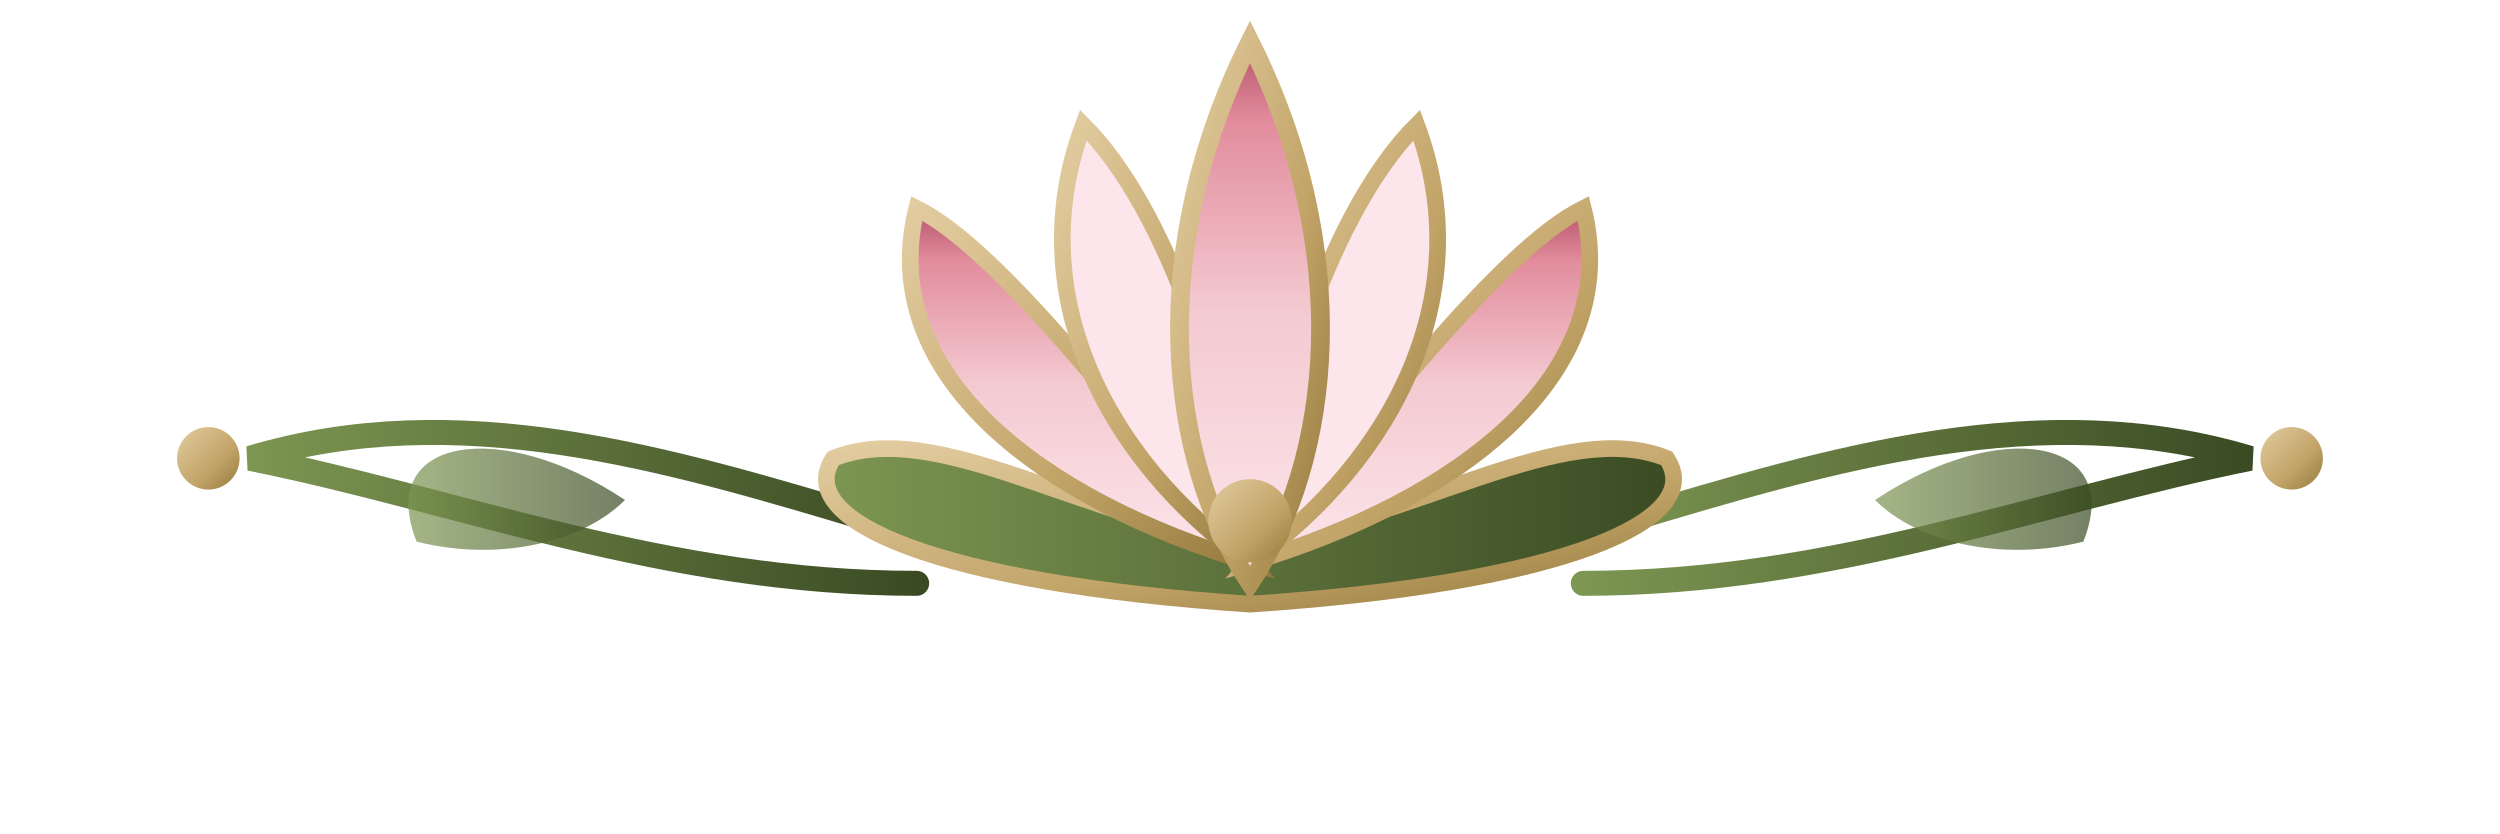
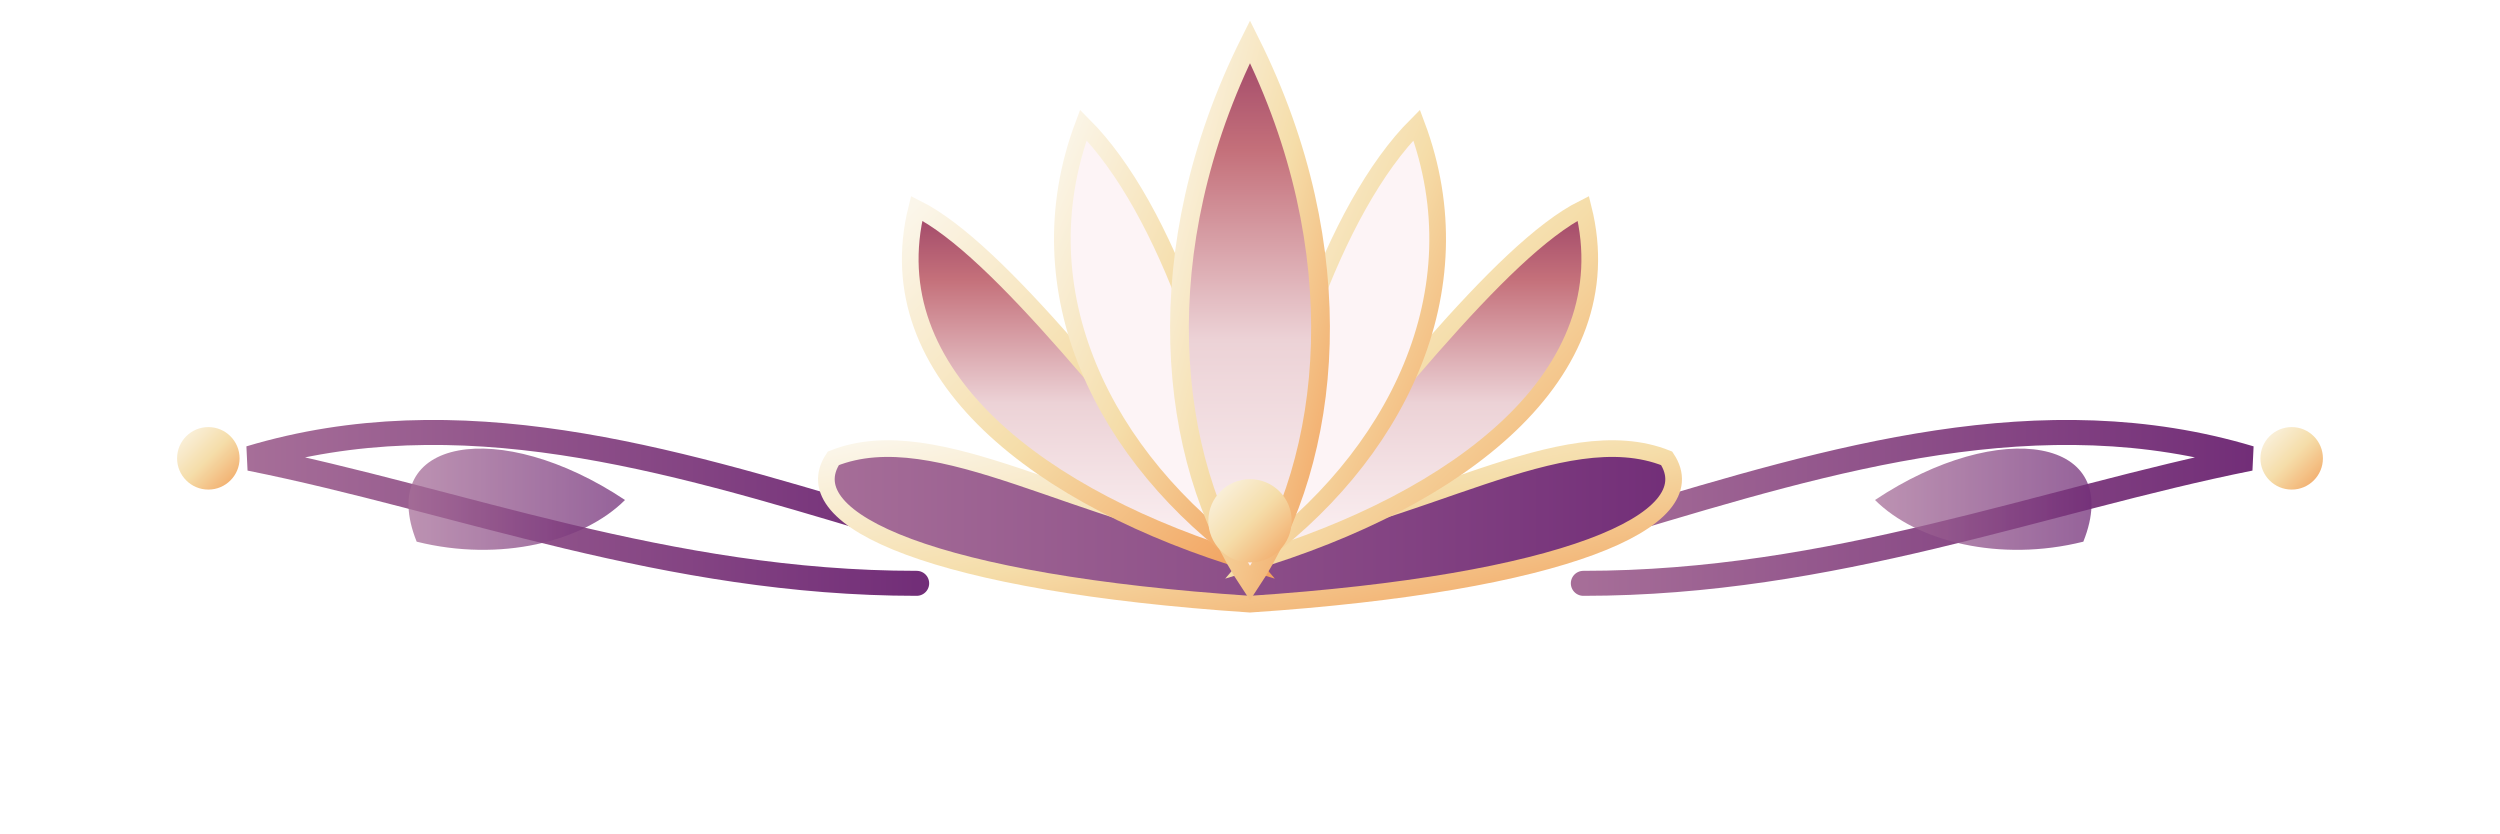
<svg xmlns="http://www.w3.org/2000/svg" viewBox="0 0 120 40" width="100%" height="100%">
  <defs>
    <linearGradient id="divGold" x1="0%" y1="0%" x2="100%" y2="100%">
-       <stop offset="0%" stop-color="#E2CCA0" />
-       <stop offset="60%" stop-color="#C2A468" />
-       <stop offset="100%" stop-color="#967A3E" />
+       <stop offset="0%" stop-color="#FBF6EA" />
+       <stop offset="50%" stop-color="#F5DDA9" />
+       <stop offset="100%" stop-color="#F2A25F" />
    </linearGradient>
    <linearGradient id="divPink" x1="0%" y1="100%" x2="0%" y2="0%">
-       <stop offset="0%" stop-color="#FCE6EC" />
-       <stop offset="50%" stop-color="#F4CAD1" />
-       <stop offset="85%" stop-color="#E28D9D" />
-       <stop offset="100%" stop-color="#B75369" />
+       <stop offset="0%" stop-color="#FDF4F6" />
+       <stop offset="45%" stop-color="#ECD2D6" />
+       <stop offset="80%" stop-color="#C4707A" />
+       <stop offset="100%" stop-color="#9E4568" />
    </linearGradient>
    <linearGradient id="divOlive" x1="0%" y1="0%" x2="100%" y2="0%">
-       <stop offset="0%" stop-color="#7D9652" />
-       <stop offset="100%" stop-color="#3A4B23" />
+       <stop offset="0%" stop-color="#A66E98" />
+       <stop offset="100%" stop-color="#722E78" />
    </linearGradient>
  </defs>
  <g transform="translate(60, 22)">
    <path d="M -16 6 C -28 6, -38 2, -48 0 C -38 -3, -28 0, -18 3" fill="none" stroke="url(#divOlive)" stroke-width="1.2" stroke-linecap="round" />
    <path d="M 16 6 C 28 6, 38 2, 48 0 C 38 -3, 28 0, 18 3" fill="none" stroke="url(#divOlive)" stroke-width="1.2" stroke-linecap="round" />
-     <path d="M -30 2 C -36 -2, -42 -1, -40 4 C -36 5, -32 4, -30 2 Z" fill="url(#divOlive)" opacity="0.7" />
-     <path d="M 30 2 C 36 -2, 42 -1, 40 4 C 36 5, 32 4, 30 2 Z" fill="url(#divOlive)" opacity="0.7" />
+     <path d="M -30 2 C -36 -2, -42 -1, -40 4 C -36 5, -32 4, -30 2 Z" fill="url(#divOlive)" opacity="0.75" />
+     <path d="M 30 2 C 36 -2, 42 -1, 40 4 C 36 5, 32 4, 30 2 Z" fill="url(#divOlive)" opacity="0.75" />
    <circle cx="-50" cy="0" r="1.5" fill="url(#divGold)" />
    <circle cx="50" cy="0" r="1.5" fill="url(#divGold)" />
    <path d="M 0 7 C -15 6, -22 3, -20 0 C -15 -2, -8 3, 0 4 C 8 3, 15 -2, 20 0 C 22 3, 15 6, 0 7 Z" fill="url(#divOlive)" stroke="url(#divGold)" stroke-width="0.8" />
    <path d="M 0 5 C -10 2, -18 -4, -16 -12 C -12 -10, -6 -2, 0 5 Z" fill="url(#divPink)" stroke="url(#divGold)" stroke-width="0.8" />
    <path d="M 0 5 C 10 2, 18 -4, 16 -12 C 12 -10, 6 -2, 0 5 Z" fill="url(#divPink)" stroke="url(#divGold)" stroke-width="0.8" />
-     <path d="M 0 5 C -7 0, -11 -8, -8 -16 C -4 -12, -1 -3, 0 5 Z" fill="#FCE6EC" stroke="url(#divGold)" stroke-width="0.8" />
-     <path d="M 0 5 C 7 0, 11 -8, 8 -16 C 4 -12, 1 -3, 0 5 Z" fill="#FCE6EC" stroke="url(#divGold)" stroke-width="0.8" />
+     <path d="M 0 5 C -7 0, -11 -8, -8 -16 C -4 -12, -1 -3, 0 5 Z" fill="#FDF4F6" stroke="url(#divGold)" stroke-width="0.8" />
+     <path d="M 0 5 C 7 0, 11 -8, 8 -16 C 4 -12, 1 -3, 0 5 Z" fill="#FDF4F6" stroke="url(#divGold)" stroke-width="0.8" />
    <path d="M 0 6 C -4 0, -5 -10, 0 -20 C 5 -10, 4 0, 0 6 Z" fill="url(#divPink)" stroke="url(#divGold)" stroke-width="0.9" />
    <circle cx="0" cy="3" r="2" fill="url(#divGold)" />
  </g>
</svg>
